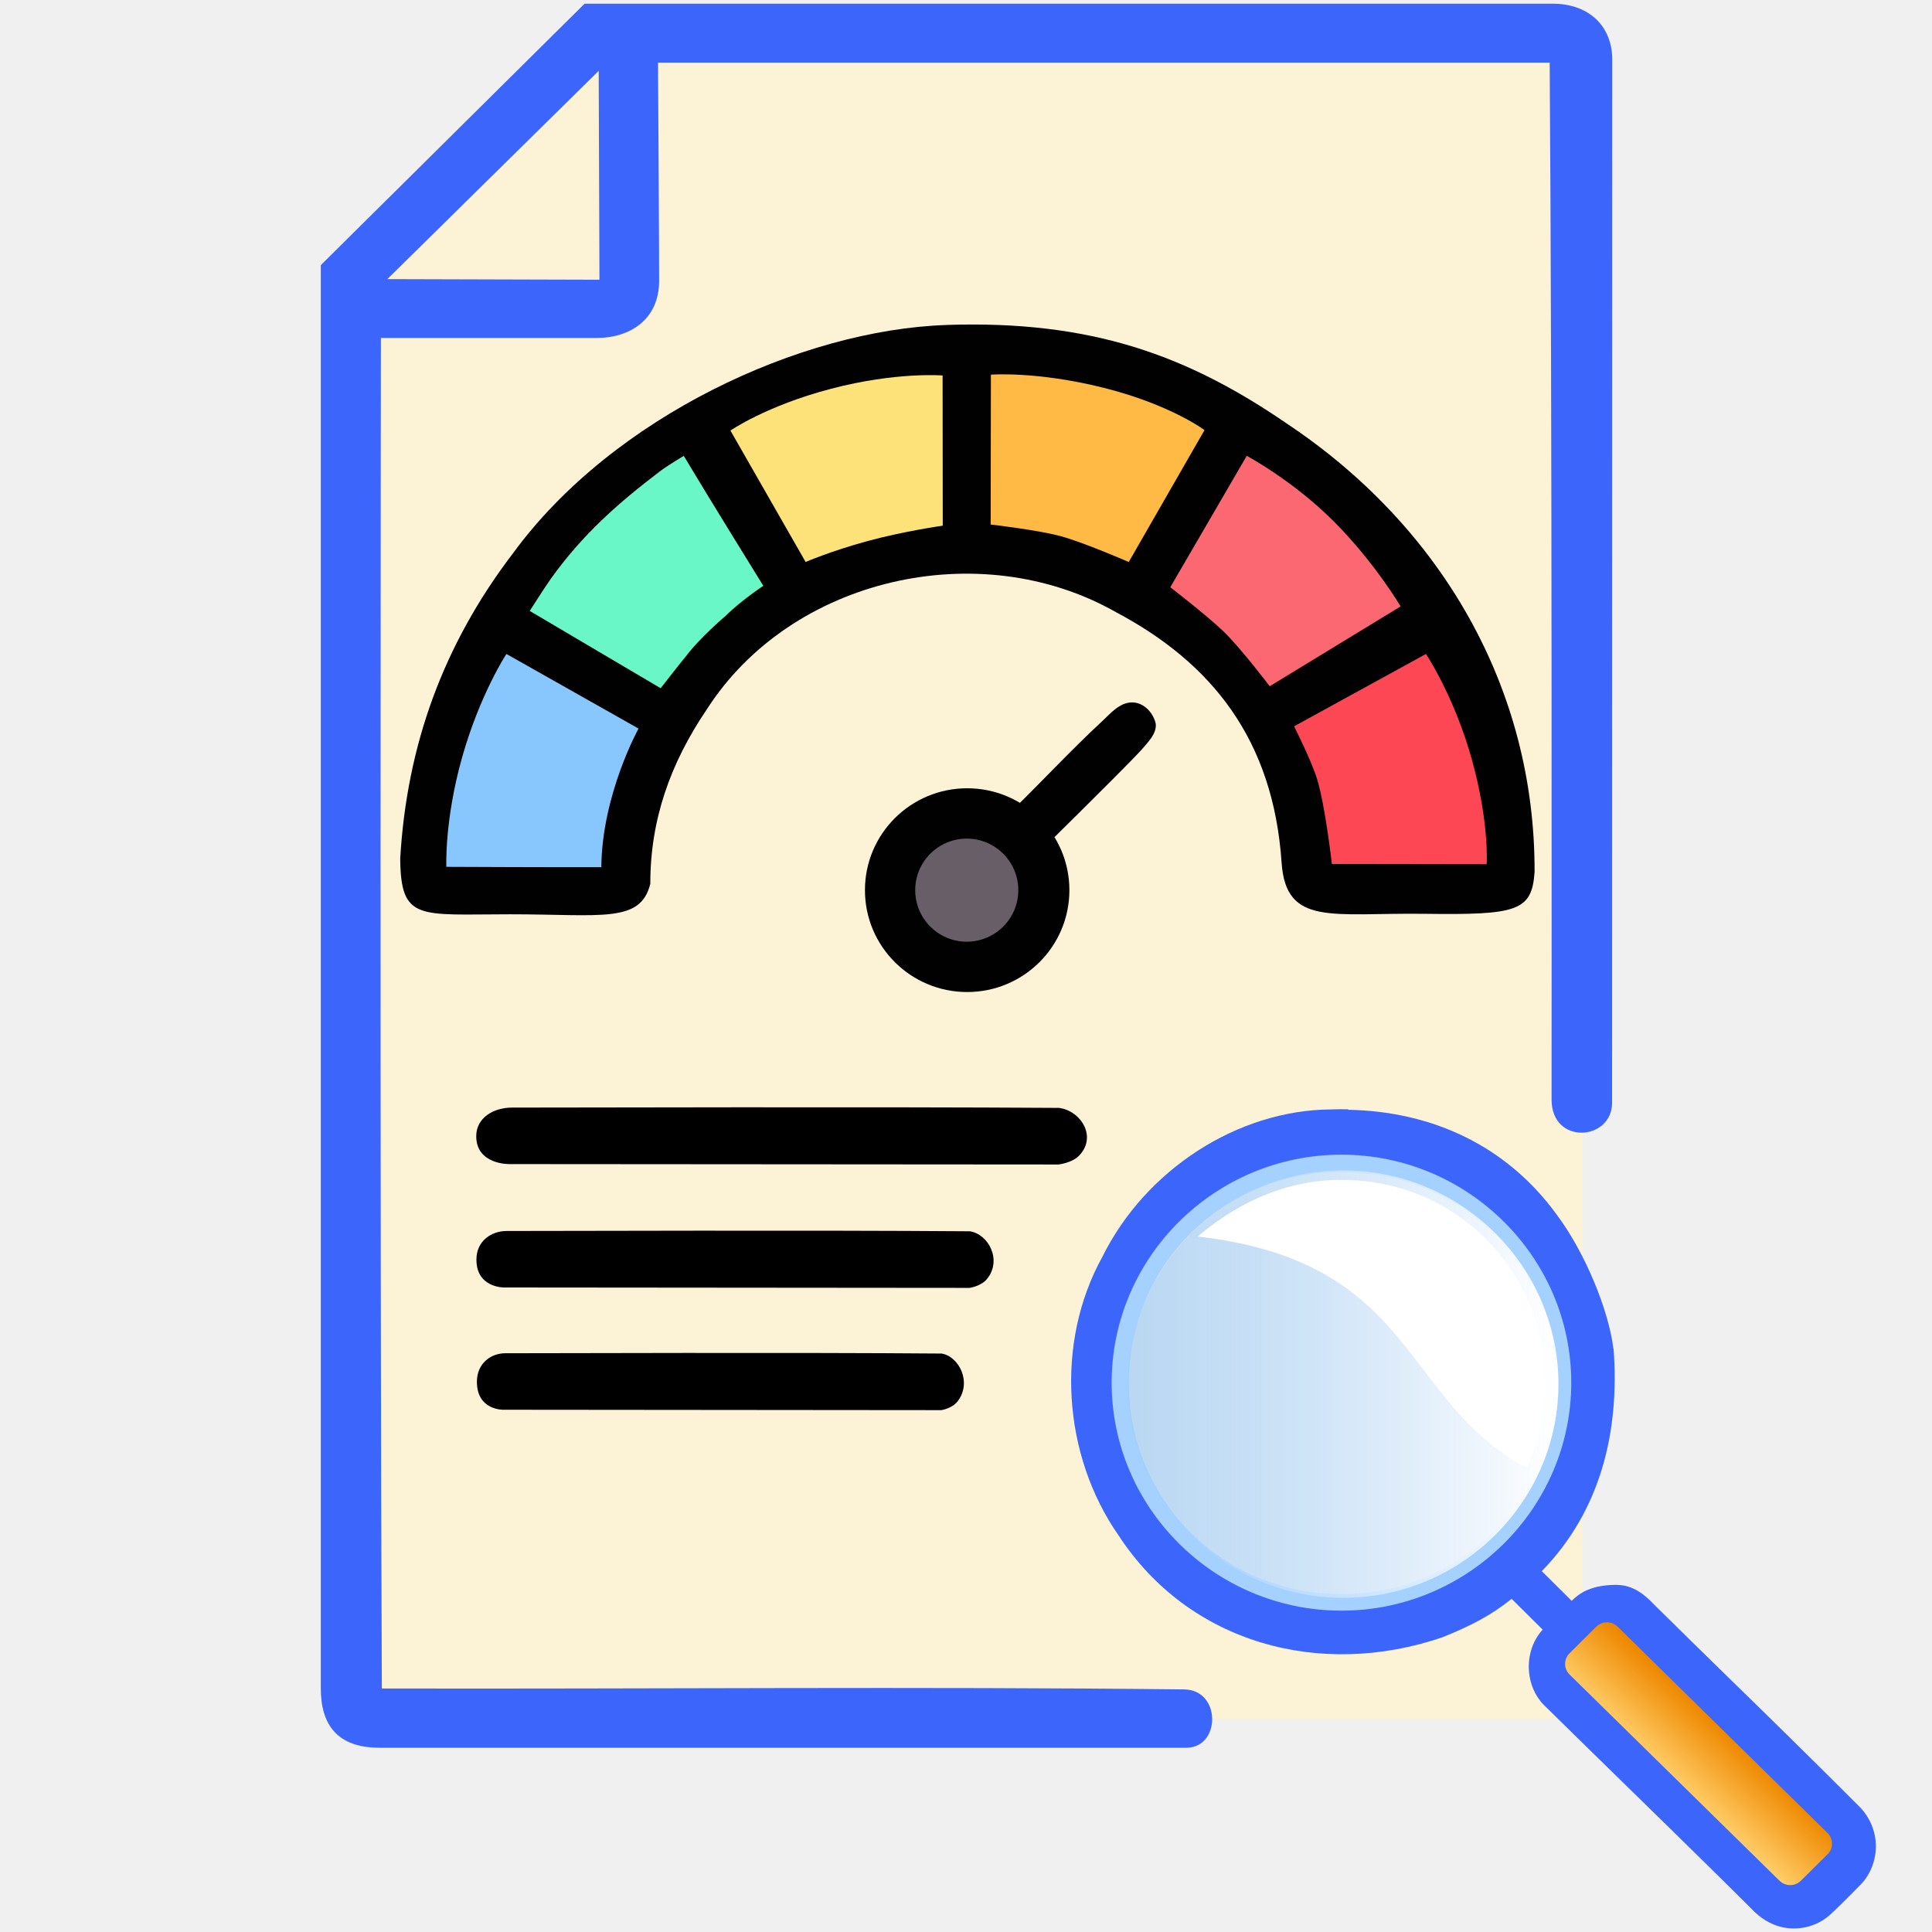
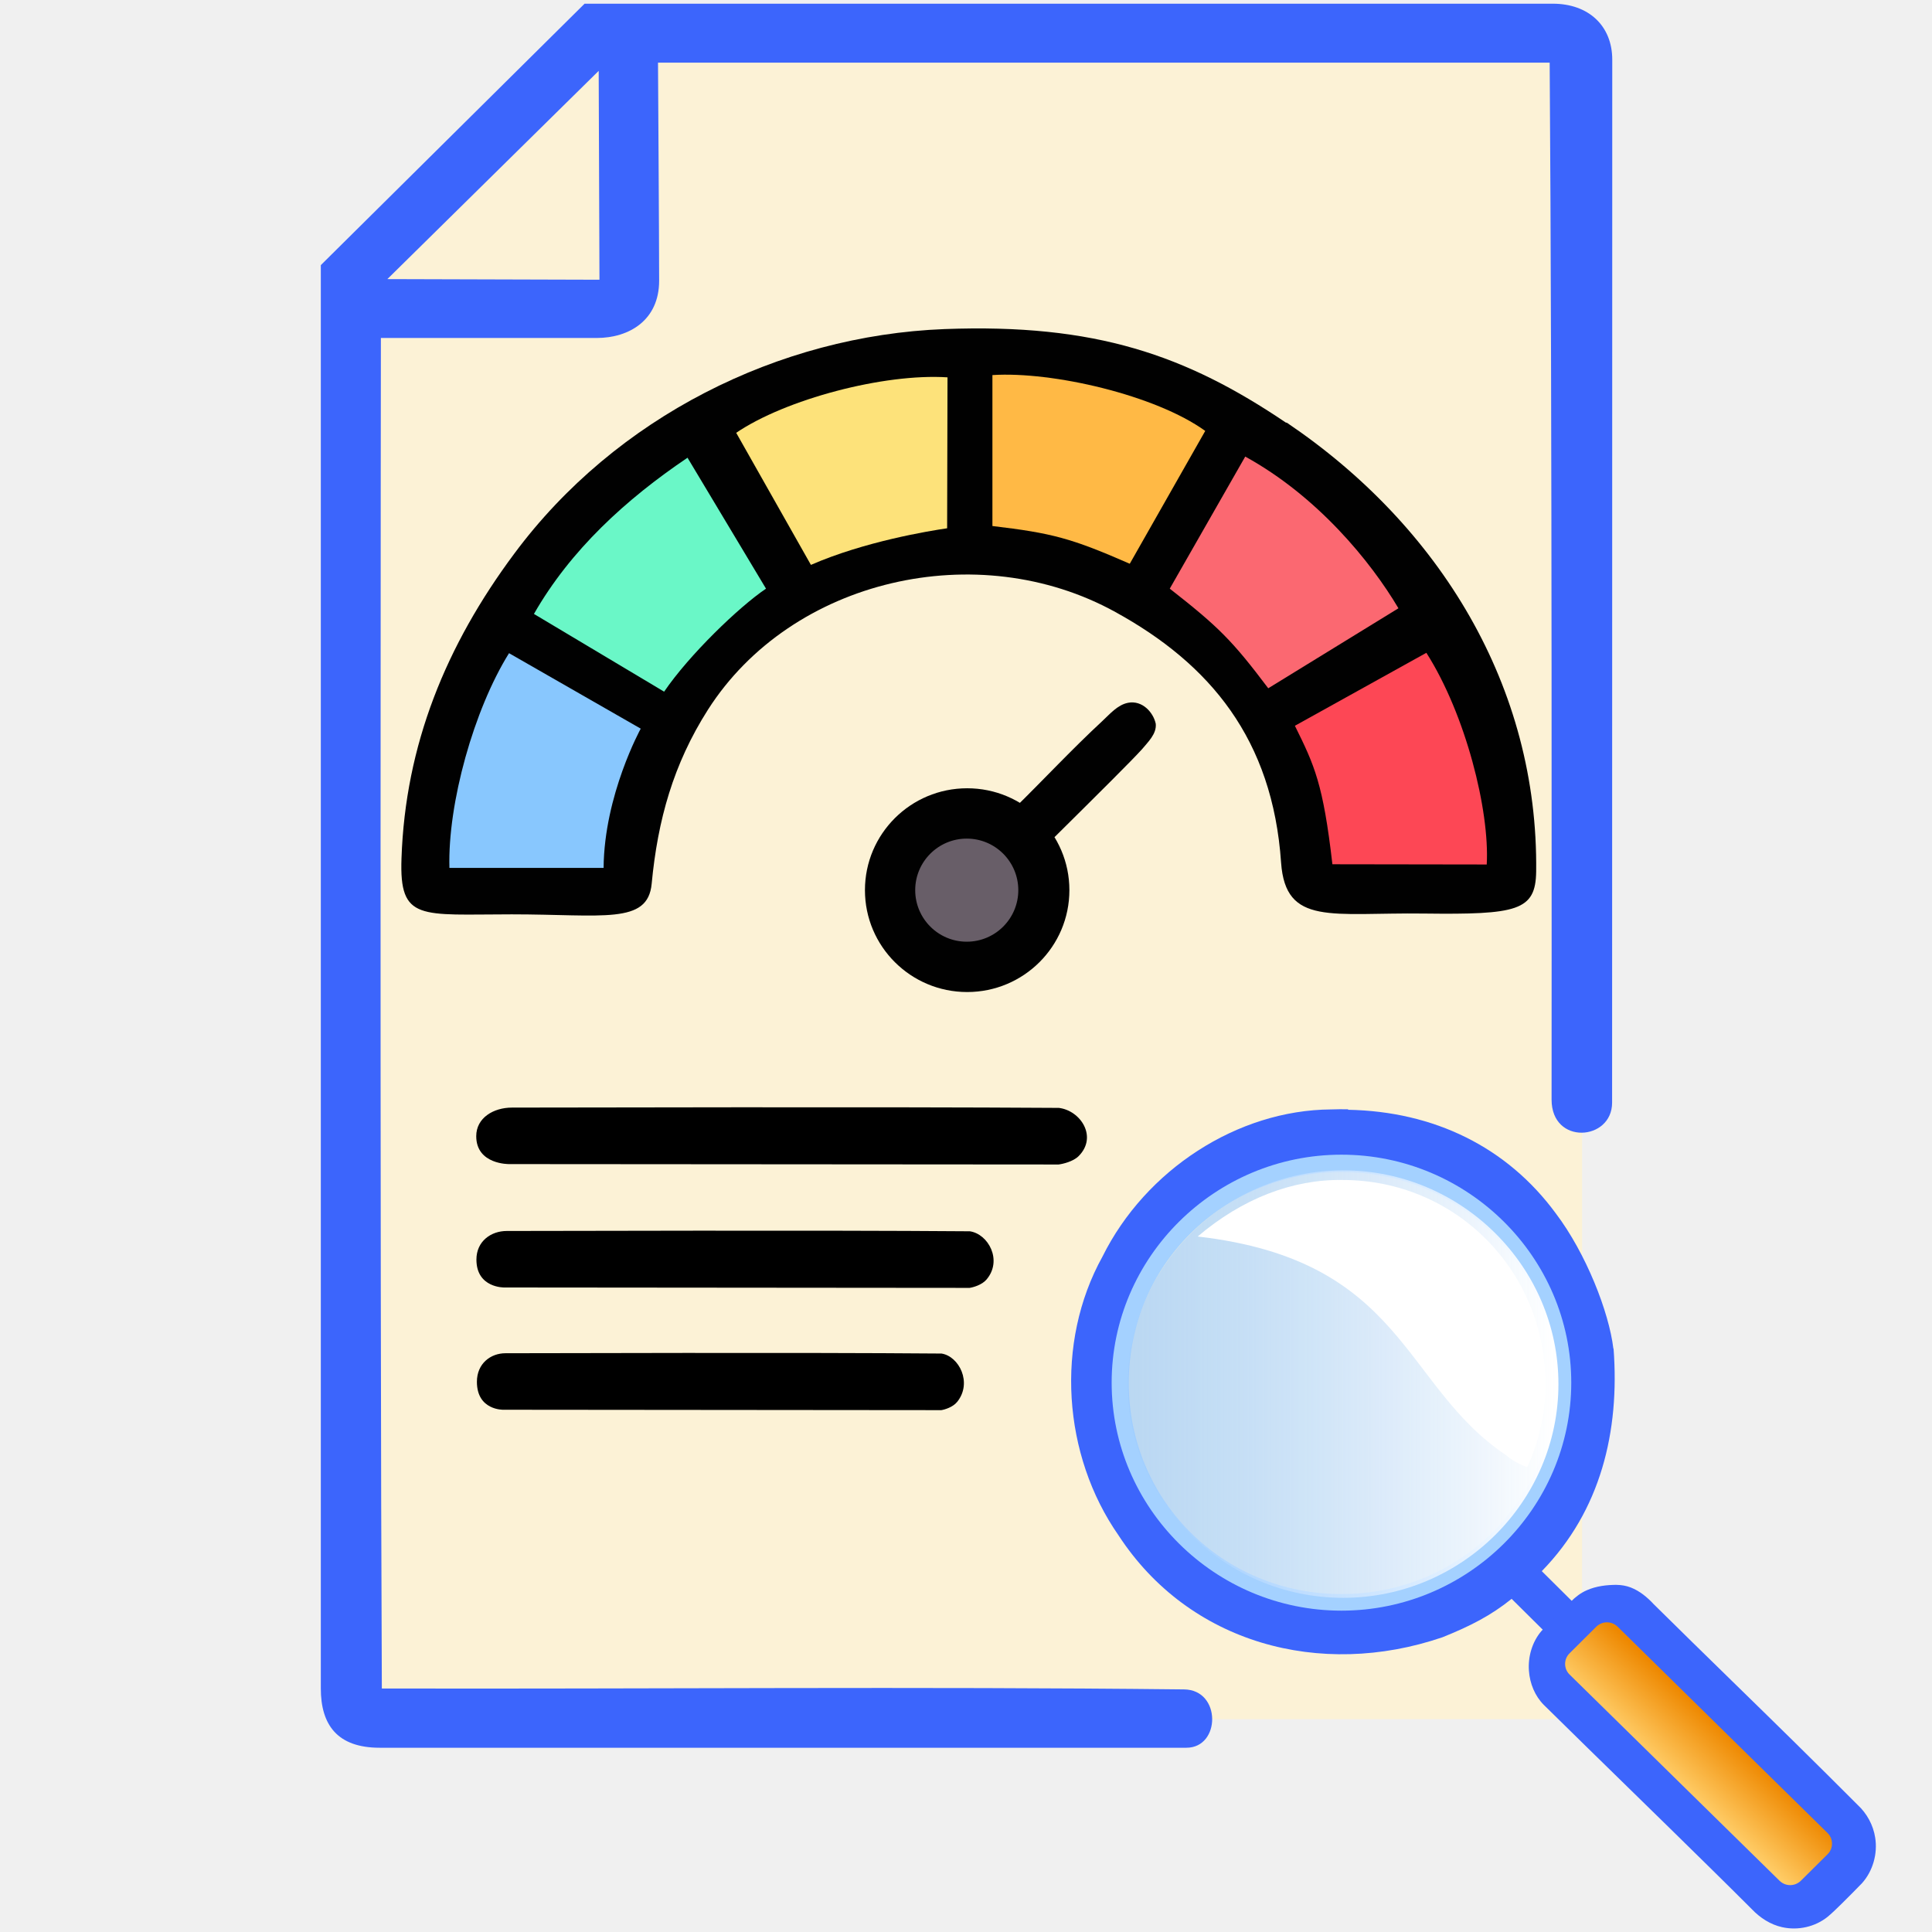
<svg xmlns="http://www.w3.org/2000/svg" width="512" height="512" version="1.1" viewBox="0 0 512 512">
  <defs>
    <linearGradient id="a" x1="4120" x2="4127" y1="96.48" y2="104.1" gradientTransform="matrix(-1.745 0 0 1.798 7647 286)" gradientUnits="userSpaceOnUse">
      <stop style="stop-color:#e80" offset="0" />
      <stop style="stop-color:#fc6" offset="1" />
    </linearGradient>
    <linearGradient id="b" x1="4146" x2="4211" y1="45" y2="45" gradientTransform="matrix(-1.745 0 0 1.798 7647 286)" gradientUnits="userSpaceOnUse">
      <stop style="stop-color:#fff" offset="0" />
      <stop style="stop-color:#9bcbff;stop-opacity:.68" offset="1" />
    </linearGradient>
  </defs>
  <g>
    <path d="m157.6 9.106 261.7-1.611-0.035 448.1-324.3 0.065-0.625-383.8z" fill="#fcf2d6" />
    <path d="m154.9 1-69.88 69.26v377.2c0 9.598 4.338 15.71 15.59 15.71h213.8c9.115 0 9.304-15.35-0.617-15.46-70.8-0.789-141.7-0.08-212.6-0.241-0.566-119.3-0.254-357.9-0.254-357.9h57.18c8.638 0 16.56-4.722 16.56-15.18 0-10.45-0.3-57.78-0.3-57.78h236.3c0.675 91.55 0.506 248.8 0.506 274.8 0 12.13 16.04 10.98 16.04 0.801 0 0 0.04-182.5 0.04-276.4 0-8.939-6.251-14.83-15.76-14.83h-256.7zm3.759 17.78 0.203 55.35-56.21-0.164z" fill="#3c65fc" />
  </g>
  <g>
    <path d="m249.5 358.7c4.645 0.713 8.239 7.716 4.18 12.79-1.156 1.445-3.354 2.076-4.226 2.212-1.934 0-116.1-0.106-116.1-0.106s-6.968 0.172-6.968-7.397c0-4.884 3.677-7.577 7.56-7.577 11 0 77-0.24 115.6 0.081z" />
    <path d="m257 326.3c4.93 0.713 8.744 7.716 4.437 12.79-1.227 1.445-3.56 2.076-4.485 2.212-2.053 0-123.3-0.106-123.3-0.106s-7.395 0.172-7.395-7.397c0-4.884 3.901-7.577 8.025-7.577 11.68 0 81.75-0.24 122.7 0.081z" />
    <path d="m280.6 293.6c5.822 0.713 10.33 7.716 5.24 12.79-1.45 1.445-4.206 2.076-5.299 2.212-2.424 0-145.6-0.106-145.6-0.106s-8.734 0.172-8.734-7.397c0-4.884 4.607-7.577 9.479-7.577 13.79 0 96.54-0.24 144.9 0.081z" />
  </g>
  <g>
-     <path d="m250.9 86.11c38.42-1.269 63.89 8.124 90.19 26.19 40.84 27.21 65.74 70.02 65.59 118.8-0.726 10.4-4.645 11.39-29.15 11.07-24.5-0.317-36.7 3.374-37.89-13.51-2.202-32.7-18.55-52.99-43.91-66.44-36.16-20.52-86.15-9.119-108.5 25.89-9.545 14.12-14.91 29.08-14.89 46.08-2.582 10.57-12.92 8.106-37.13 8.106s-29 1.915-29.15-14.8c1.766-30.07 11.46-56.72 29.86-80.83 26.48-36.27 76.52-59.28 114.9-60.54z" fill="#010101" />
-     <path d="m134.2 173.3 35.02 19.78s-9.7 17.48-9.863 36.73c-8.999 0.056-41.07-0.091-41.07-0.091s-0.534-12.34 4.18-29.03c4.714-16.69 11.73-27.38 11.73-27.38z" fill="#88c7fe" />
-     <path d="m262.6 99.29s12.07-0.971 29.83 3.468c17.75 4.441 26.78 11.22 26.78 11.22l-20.08 34.96s-11.88-5.185-18.11-6.867c-6.028-1.625-18.48-3.063-18.48-3.063z" fill="#ffb945" />
-     <path d="m377.9 173.3s7.535 11.27 12.19 28.09 3.888 27.64 3.888 27.64l-41.02-0.061s-1.701-15.11-3.868-22.35c-1.473-4.922-6.147-14.14-6.147-14.14z" fill="#fd4755" />
-     <path d="m330.4 120.8s12.27 6.535 23.12 17.43c10.85 10.89 17.66 22.47 17.66 22.47l-34.69 21.16s-7.868-10.37-12.41-14.68c-4.536-4.309-13.94-11.56-13.94-11.56z" fill="#fb6871" />
-     <path d="m181.2 120.8c6.882 11.52 21.09 34.45 21.09 34.45s-5.967 3.934-10.01 7.987c-2.953 2.464-8.254 7.579-10.53 10.72-0.089 7.6e-4 -6.673 8.428-6.673 8.428l-34.69-20.48s4.033-6.356 5.652-8.623c8.399-11.69 17.64-19.85 28.84-28.37 1.983-1.513 6.333-4.111 6.333-4.111z" fill="#6af7c7" />
-     <path d="m249.8 99.49 0.041 39.82s-10.19 1.426-19.95 4.083c-9.761 2.657-16.39 5.542-16.39 5.542l-19.93-34.83s9.481-6.579 26.71-11.09c17.23-4.514 29.5-3.511 29.5-3.511z" fill="#fde27a" />
+     <path d="m341 112c40.6 27.4 66.7 70 66.1 119-0.145 10.4-5.09 11.4-29.7 11.1-24.5-0.317-36.7 3.37-37.9-13.5-2.24-32.7-18.8-52.6-43.9-66.4-36.4-20.1-85.8-8.88-108 25.9-9.16 14.4-13.3 29.2-14.9 46.1-1.02 10.9-12.9 8.11-37.1 8.11s-29.8 1.91-29.2-14.8c1.01-30.1 11.8-56.5 29.9-80.8 26.8-36.1 70-57.8 114-59.5 40-1.51 64 6.9 90.5 24.8z" fill="#010101" />
+     <path d="m378 173c10.4 16.3 16.8 41.8 16 56.1l-40.9-0.062c-2.45-21.3-4.74-26.2-9.94-36.7z" fill="#fd4755" />
+     <path d="m330 121c19.1 10.5 33.2 27.7 40.6 40.2l-34.5 21.2c-9.57-12.7-13.2-16.3-26.1-26.4z" fill="#fb6871" />
+     <path d="m263 99.4c15.9-1.03 43.3 5.32 56.4 14.8l-20 35.2c-15.5-6.79-20.6-8.12-36.4-10z" fill="#ffb945" />
+     <path d="m251 140c-4.78 0.697-21.9 3.5-36.1 9.7l-19.8-35c13-8.85 39.1-15.8 56-14.7z" fill="#fde27a" />
+     <path d="m203 156c-7.2 4.85-20.4 17.6-27 27.3l-34.5-20.6c9.72-17 24.4-30.4 40.7-41.4z" fill="#6af7c7" />
+     <path d="m160 230h-40.9c-0.476-17.1 6.5-42 15.8-56.9l34.9 20s-9.69 17.6-9.84 36.9z" fill="#88c7fe" />
  </g>
  <g>
    <path d="m283.4 235.9a27.09 27 0 0 1-27.09 27 27.09 27 0 0 1-27.09-27 27.09 27 0 0 1 27.09-27 27.09 27 0 0 1 27.09 27zm15.52-49.65c3.842-0.742 6.737 2.581 7.367 5.56 0.262 2.69-2.073 4.838-3.677 6.784-3.004 3.278-10.4 10.63-24.85 24.94 0 0-6.043-6.13-9.065-9.195 7.87-7.711 15.37-15.79 23.46-23.28 1.934-1.792 4.013-4.273 6.767-4.805z" fill="#010101" />
    <circle cx="256.2" cy="235.9" r="13.66" fill="#685e68" />
  </g>
  <g>
    <path d="m357.2 294.1c22.86 0.412 42.23 9.907 55.14 27.51 7.94 10.5 14.07 26.07 15.22 35.79h0.051c1.656 21.94-3.402 42.96-19.02 58.97l17.97 17.84-7.643 7.66-18.32-18.16c-5.514 4.441-10.94 7.209-18.32 10.18-32.45 11.08-67.18 1.606-85.84-26.98-14.81-21.22-16.93-51.07-4.275-73.89 11.42-23.02 35.77-38.83 60.55-39.01 1.55-0.054 3.088-0.067 4.607-0.038zm-0.783 14.29c-5.723-0.073-11.42 0.727-16.93 2.374-22.34 5.915-40.83 25.89-41.52 50.36h-0.071c-2.601 28.78 18.15 58.26 46.41 62.57 25.12 4.712 53.91-7.678 64.39-32.55 8.796-19.6 7.085-44.58-7.259-60.95-10.83-13.88-27.93-21.58-45.01-21.76z" fill="#3c65fc" />
    <path d="m428.5 420c-2.709 4e-3 -5.474 0.317-7.982 1.434-1.59 0.684-2.994 1.761-4.216 3.002-2.655 2.524-5.241 5.122-7.779 7.769-2.458 2.86-3.624 6.789-3.341 10.58 0.235 3.364 1.596 6.685 3.96 9.046 14.82 14.61 29.77 29.08 44.6 43.7 3.512 3.463 7.028 6.936 10.52 10.43 2.18 2.297 4.946 4.081 8.016 4.76 4.174 0.939 8.754-0.06 12.12-2.792 1.373-1.154 2.64-2.432 3.926-3.683 1.726-1.712 3.442-3.437 5.133-5.185 2.864-3.199 4.177-7.787 3.485-12.08-0.511-3.318-2.204-6.401-4.622-8.64-10.99-11.02-22.09-21.91-33.24-32.78-6.95-6.796-13.91-13.58-20.82-20.42-1.727-1.865-3.737-3.531-6.101-4.443-1.174-0.453-2.428-0.667-3.68-0.689z" fill="#3c65fc" />
    <path d="m428.7 431.1c-1.587-1.555-4.083-1.555-5.672-3e-3l-7.085 7.05c-1.56 1.525-1.56 4.081 0 5.611l55.65 54.66c1.586 1.543 4.066 1.543 5.654 0l7.085-7.029c1.56-1.525 1.56-4.081 0-5.611z" fill="url(#a)" />
    <path d="m355.5 306c-33.51 0-60.9 27.16-60.9 60.42s27.39 60.42 60.9 60.42 60.9-27.16 60.9-60.42-27.39-60.42-60.9-60.42zm0 4.585c31.42 0.018 56.37 24.63 56.37 55.93 0 31.11-24.95 55.93-56.37 55.93s-56.37-24.81-56.37-55.93c0-31.11 24.95-55.93 56.37-55.93z" fill="#a4d1ff" />
    <path d="m413 366.8c0 31.11-25.64 56.64-57.05 56.64-31.42 0-57.05-25.53-57.05-56.64s25.64-56.64 57.05-56.64c31.42 0 57.05 25.53 57.05 56.64z" fill="url(#b)" />
    <path d="m409.6 366.5c0 7.911-1.745 15.44-4.85 22.3-2.077-0.701-4.015-1.798-5.688-3.202-27.58-18.52-26.87-51.6-81.66-57.91 11.78-10.03 25.12-15.19 38.39-14.98 30.02 0 53.74 24.1 53.74 53.93z" fill="#fff" />
  </g>
</svg>
